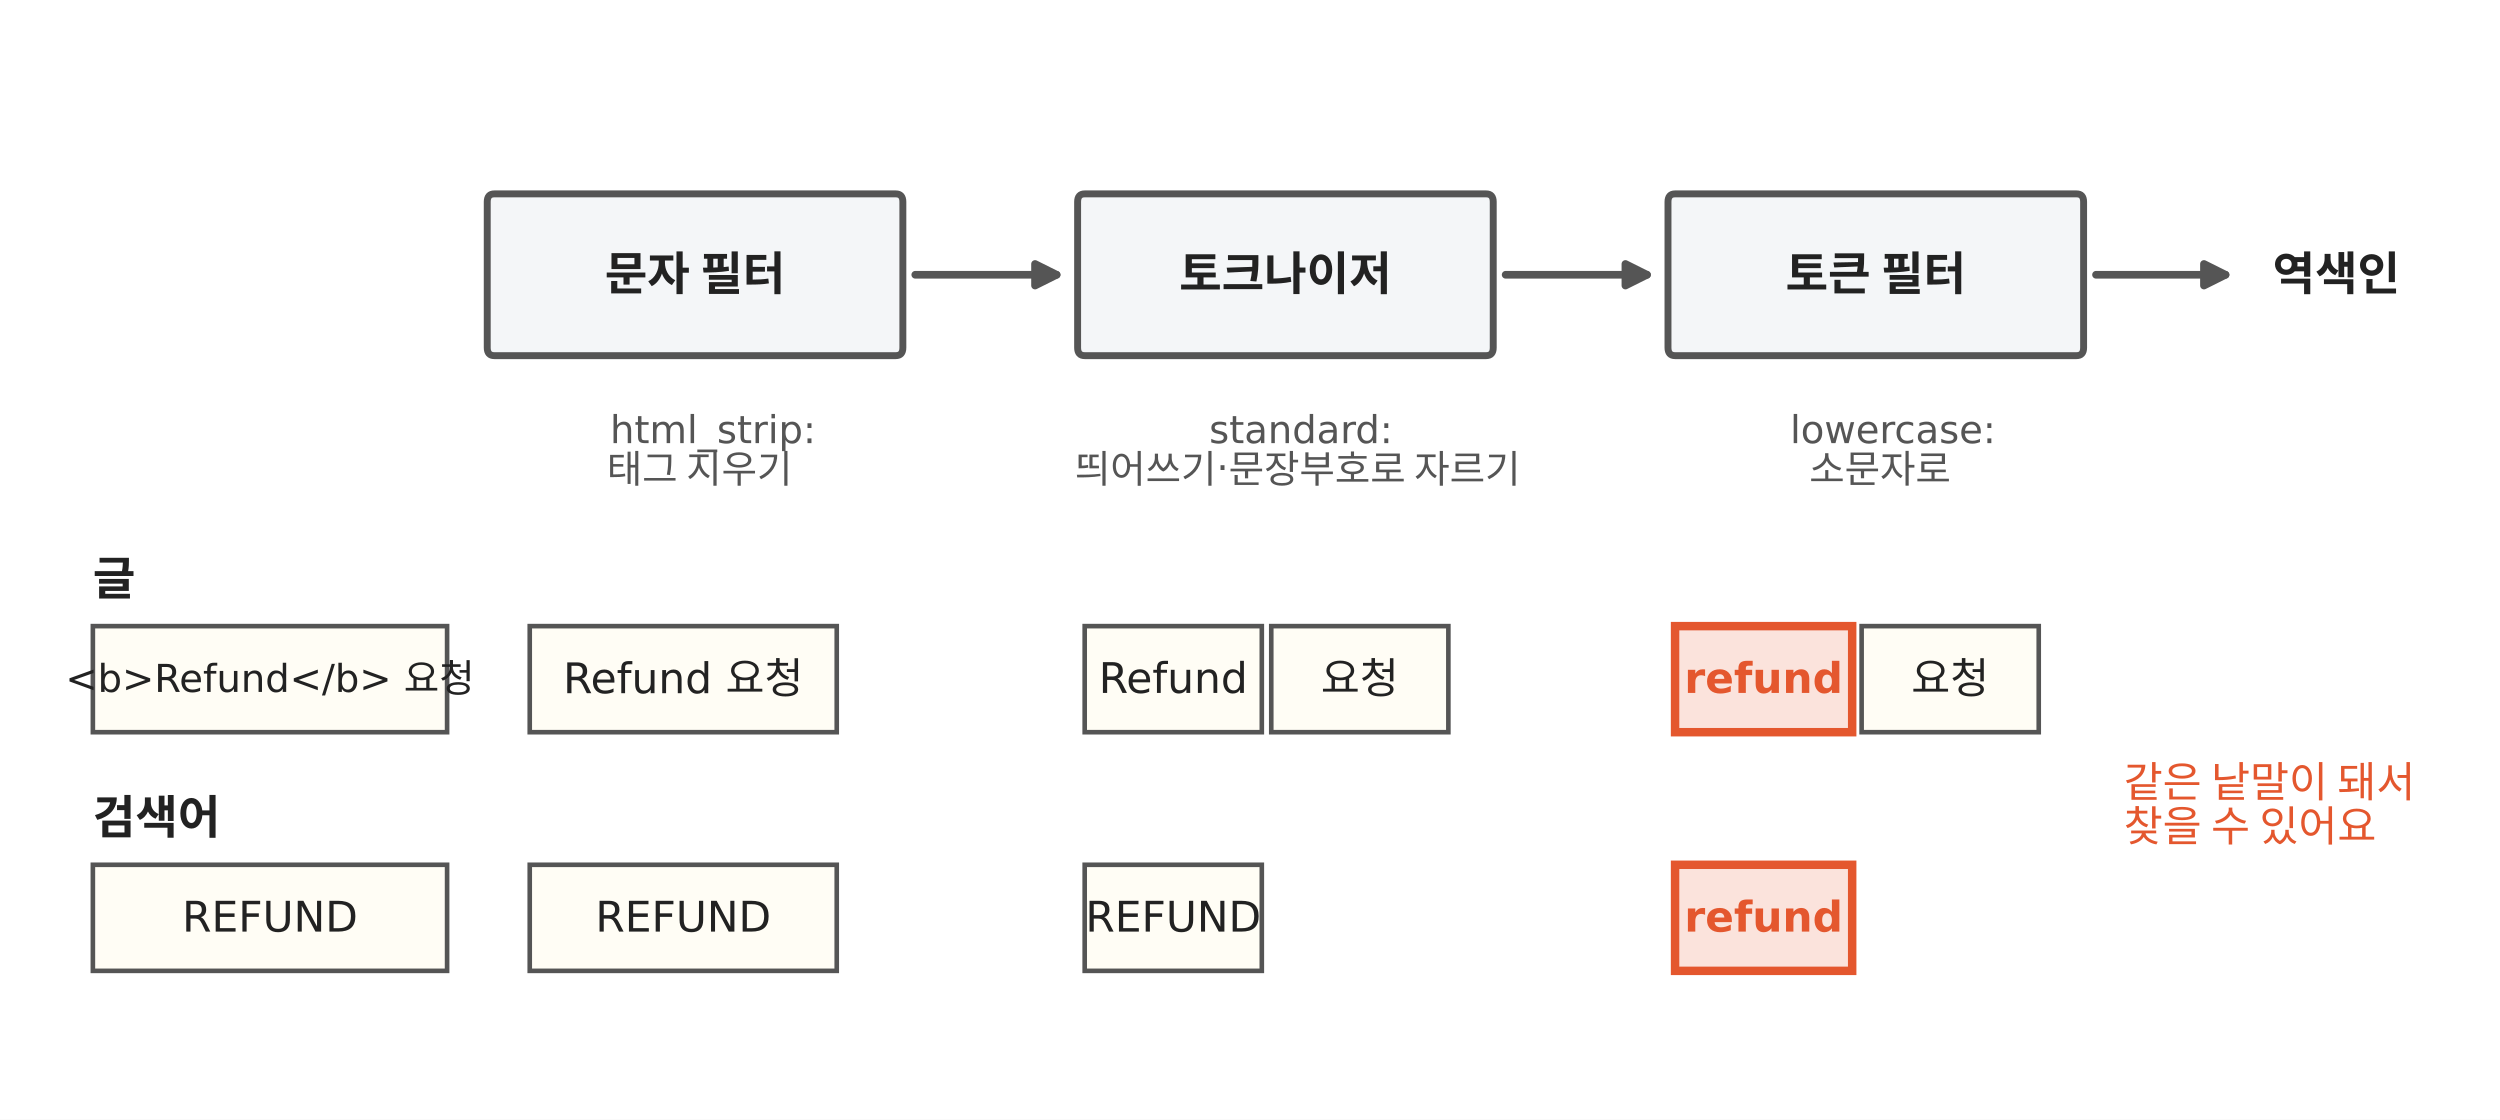
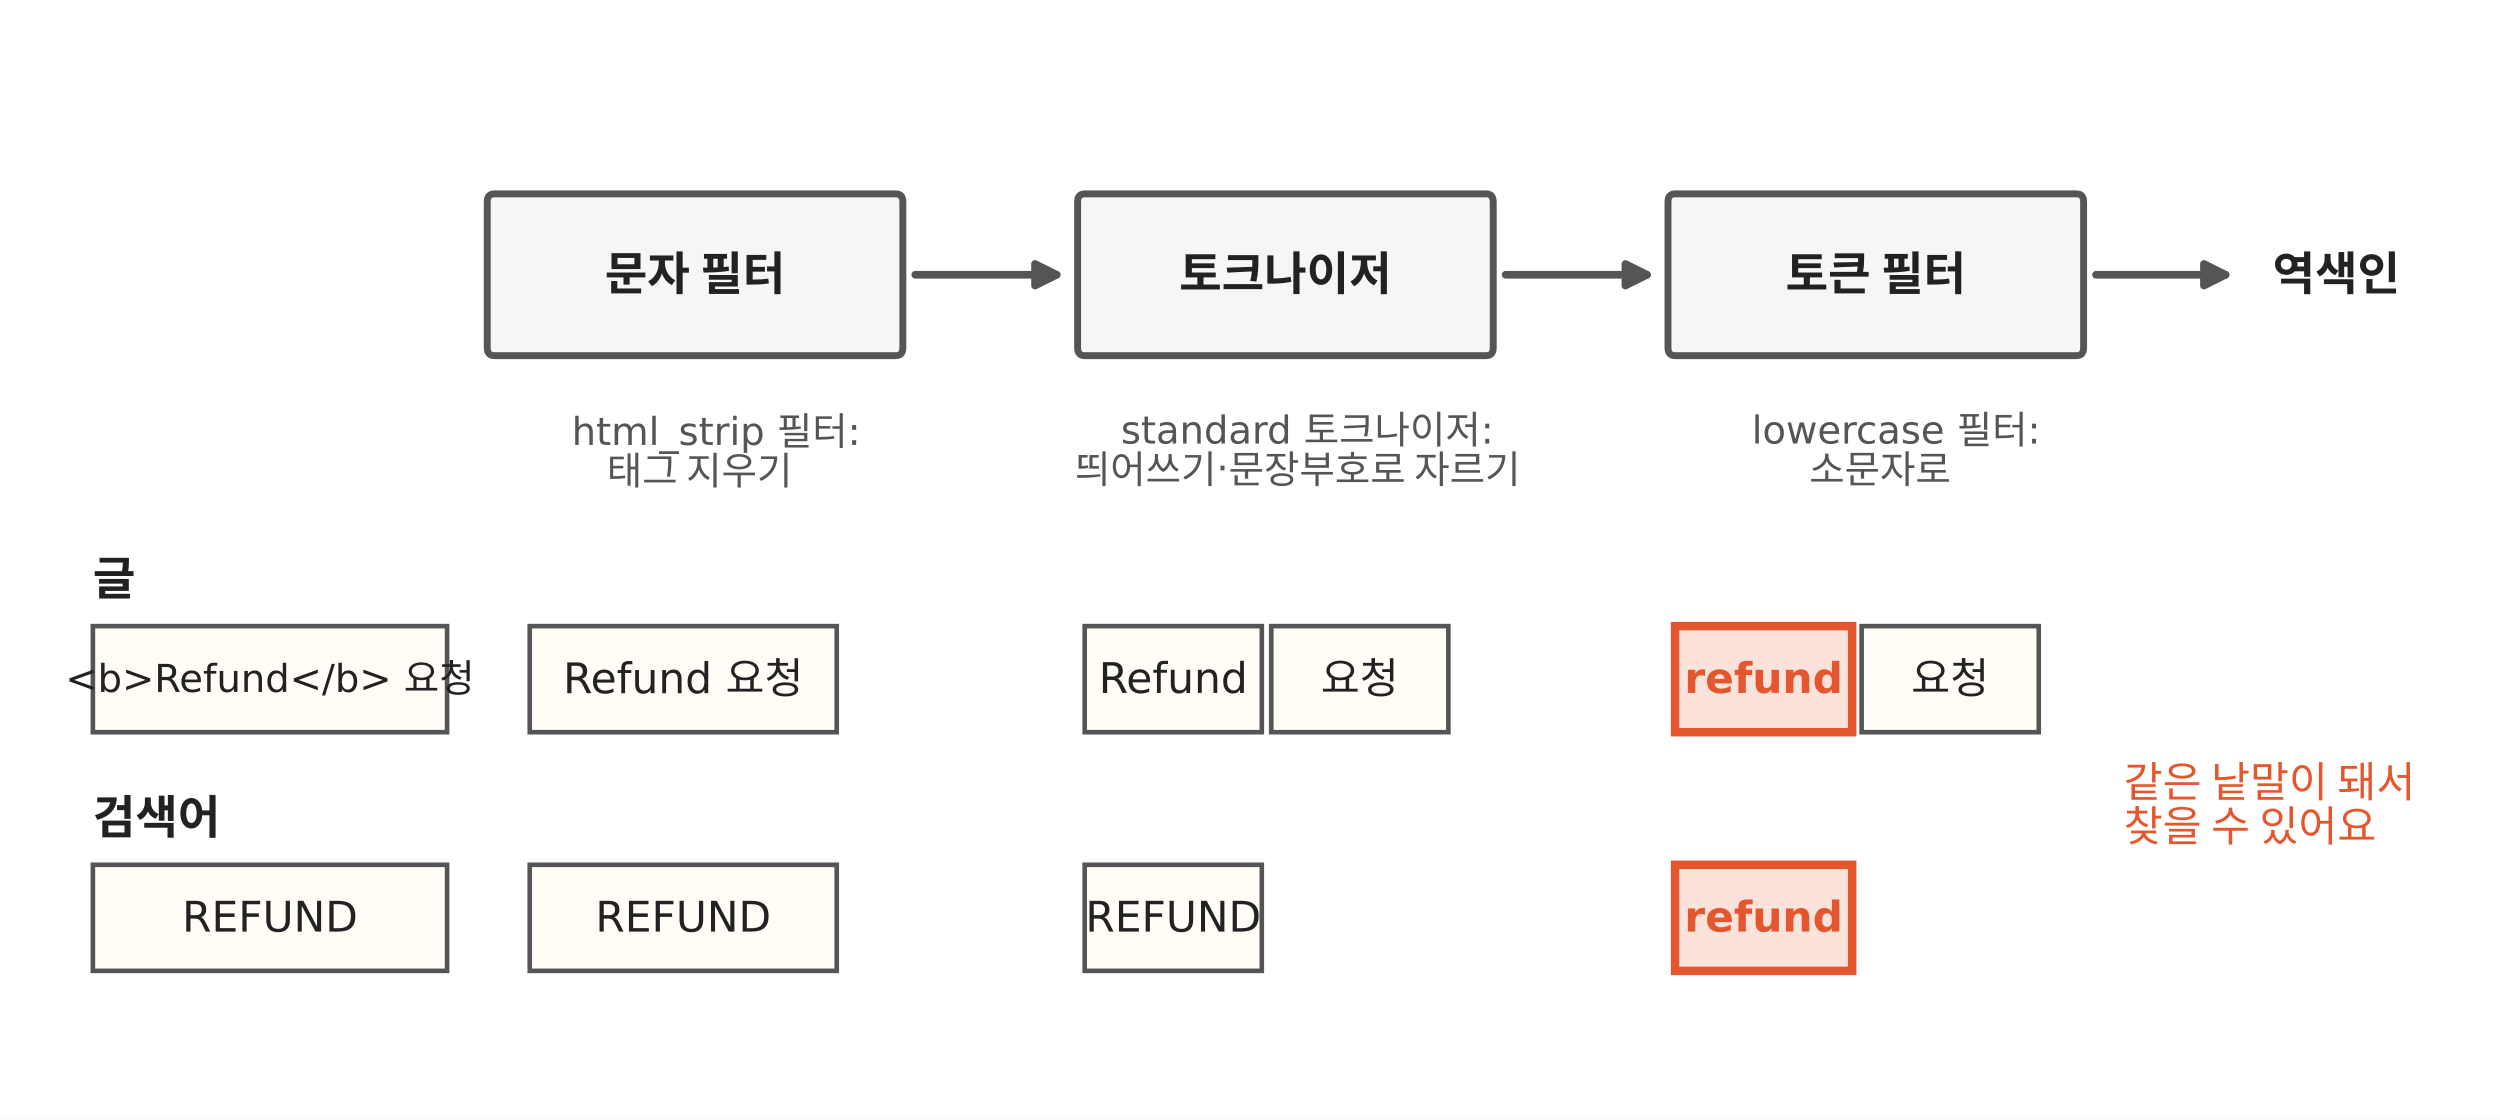
<svg xmlns="http://www.w3.org/2000/svg" width="649.8pt" height="291.024pt" viewBox="0 0 649.8 291.024" version="1.1">
  <defs>
    <style type="text/css">*{stroke-linejoin: round; stroke-linecap: butt}</style>
  </defs>
  <g id="figure_1">
    <g id="patch_1">
      <path d="M 0 291.024  L 649.8 291.024  L 649.8 0  L 0 0  z " style="fill: #ffffff" />
    </g>
    <g id="axes_1">
      <g id="patch_2">
-         <path d="M 128.484 92.439  L 232.83 92.439  Q 234.671 92.439 234.671 90.372  L 234.671 52.463  Q 234.671 50.395 232.83 50.395  L 128.484 50.395  Q 126.643 50.395 126.643 52.463  L 126.643 90.372  Q 126.643 92.439 128.484 92.439  z " clip-path="url(#pe835768354)" style="fill: #f4f6f8; stroke: #555555; stroke-width: 1.8; stroke-linejoin: miter" />
+         <path d="M 128.484 92.439  L 232.83 92.439  Q 234.671 92.439 234.671 90.372  L 234.671 52.463  Q 234.671 50.395 232.83 50.395  L 128.484 50.395  Q 126.643 50.395 126.643 52.463  L 126.643 90.372  Q 126.643 92.439 128.484 92.439  z " clip-path="url(#p7eb36cb6e5)" style="fill: #f4f6f8; stroke: #555555; stroke-width: 1.8; stroke-linejoin: miter" />
      </g>
      <g id="patch_3">
-         <path d="M 281.934 92.439  L 386.28 92.439  Q 388.121 92.439 388.121 90.372  L 388.121 52.463  Q 388.121 50.395 386.28 50.395  L 281.934 50.395  Q 280.093 50.395 280.093 52.463  L 280.093 90.372  Q 280.093 92.439 281.934 92.439  z " clip-path="url(#pe835768354)" style="fill: #f4f6f8; stroke: #555555; stroke-width: 1.8; stroke-linejoin: miter" />
+         <path d="M 281.934 92.439  L 386.28 92.439  Q 388.121 92.439 388.121 90.372  L 388.121 52.463  Q 388.121 50.395 386.28 50.395  L 281.934 50.395  Q 280.093 50.395 280.093 52.463  L 280.093 90.372  Q 280.093 92.439 281.934 92.439  z " clip-path="url(#p7eb36cb6e5)" style="fill: #f4f6f8; stroke: #555555; stroke-width: 1.8; stroke-linejoin: miter" />
      </g>
      <g id="patch_4">
-         <path d="M 435.384 92.439  L 539.73 92.439  Q 541.571 92.439 541.571 90.372  L 541.571 52.463  Q 541.571 50.395 539.73 50.395  L 435.384 50.395  Q 433.543 50.395 433.543 52.463  L 433.543 90.372  Q 433.543 92.439 435.384 92.439  z " clip-path="url(#pe835768354)" style="fill: #f4f6f8; stroke: #555555; stroke-width: 1.8; stroke-linejoin: miter" />
+         <path d="M 435.384 92.439  L 539.73 92.439  Q 541.571 92.439 541.571 90.372  L 541.571 52.463  Q 541.571 50.395 539.73 50.395  L 435.384 50.395  Q 433.543 50.395 433.543 52.463  L 433.543 90.372  Q 433.543 92.439 435.384 92.439  z " clip-path="url(#p7eb36cb6e5)" style="fill: #f4f6f8; stroke: #555555; stroke-width: 1.8; stroke-linejoin: miter" />
      </g>
      <g id="patch_5">
-         <path d="M 237.9 71.417  Q 257.384 71.417 274.631 71.417  " clip-path="url(#pe835768354)" style="fill: none; stroke: #555555; stroke-width: 2; stroke-linecap: round" />
-         <path d="M 269.031 68.617  L 274.631 71.417  L 269.031 74.217  z " clip-path="url(#pe835768354)" style="fill: #555555; stroke: #555555; stroke-width: 2; stroke-linecap: round" />
+         <path d="M 237.9 71.417  Q 257.384 71.417 274.631 71.417  " clip-path="url(#p7eb36cb6e5)" style="fill: none; stroke: #555555; stroke-width: 2; stroke-linecap: round" />
+         <path d="M 269.031 68.617  L 274.631 71.417  L 269.031 74.217  z " clip-path="url(#p7eb36cb6e5)" style="fill: #555555; stroke: #555555; stroke-width: 2; stroke-linecap: round" />
      </g>
      <g id="patch_6">
-         <path d="M 391.35 71.417  Q 410.834 71.417 428.081 71.417  " clip-path="url(#pe835768354)" style="fill: none; stroke: #555555; stroke-width: 2; stroke-linecap: round" />
-         <path d="M 422.481 68.617  L 428.081 71.417  L 422.481 74.217  z " clip-path="url(#pe835768354)" style="fill: #555555; stroke: #555555; stroke-width: 2; stroke-linecap: round" />
+         <path d="M 391.35 71.417  Q 410.834 71.417 428.081 71.417  " clip-path="url(#p7eb36cb6e5)" style="fill: none; stroke: #555555; stroke-width: 2; stroke-linecap: round" />
+         <path d="M 422.481 68.617  L 428.081 71.417  L 422.481 74.217  z " clip-path="url(#p7eb36cb6e5)" style="fill: #555555; stroke: #555555; stroke-width: 2; stroke-linecap: round" />
      </g>
      <g id="patch_7">
-         <path d="M 544.801 71.417  Q 562.747 71.417 578.457 71.417  " clip-path="url(#pe835768354)" style="fill: none; stroke: #555555; stroke-width: 2; stroke-linecap: round" />
-         <path d="M 572.857 68.617  L 578.457 71.417  L 572.857 74.217  z " clip-path="url(#pe835768354)" style="fill: #555555; stroke: #555555; stroke-width: 2; stroke-linecap: round" />
+         <path d="M 544.801 71.417  Q 562.747 71.417 578.457 71.417  " clip-path="url(#p7eb36cb6e5)" style="fill: none; stroke: #555555; stroke-width: 2; stroke-linecap: round" />
+         <path d="M 572.857 68.617  L 578.457 71.417  L 572.857 74.217  z " clip-path="url(#p7eb36cb6e5)" style="fill: #555555; stroke: #555555; stroke-width: 2; stroke-linecap: round" />
      </g>
      <g id="patch_8">
-         <path d="M 24.138 190.314  L 116.208 190.314  L 116.208 162.743  L 24.138 162.743  z " clip-path="url(#pe835768354)" style="fill: #fffdf5; stroke: #555555; stroke-width: 1.2; stroke-linejoin: miter" />
+         <path d="M 24.138 190.314  L 116.208 190.314  L 116.208 162.743  L 24.138 162.743  z " clip-path="url(#p7eb36cb6e5)" style="fill: #fffdf5; stroke: #555555; stroke-width: 1.2; stroke-linejoin: miter" />
      </g>
      <g id="patch_9">
-         <path d="M 137.691 190.314  L 217.485 190.314  L 217.485 162.743  L 137.691 162.743  z " clip-path="url(#pe835768354)" style="fill: #fffdf5; stroke: #555555; stroke-width: 1.2; stroke-linejoin: miter" />
+         <path d="M 137.691 190.314  L 217.485 190.314  L 217.485 162.743  L 137.691 162.743  z " clip-path="url(#p7eb36cb6e5)" style="fill: #fffdf5; stroke: #555555; stroke-width: 1.2; stroke-linejoin: miter" />
      </g>
      <g id="patch_10">
-         <path d="M 281.934 190.314  L 327.969 190.314  L 327.969 162.743  L 281.934 162.743  z " clip-path="url(#pe835768354)" style="fill: #fffdf5; stroke: #555555; stroke-width: 1.2; stroke-linejoin: miter" />
+         <path d="M 281.934 190.314  L 327.969 190.314  L 327.969 162.743  L 281.934 162.743  z " clip-path="url(#p7eb36cb6e5)" style="fill: #fffdf5; stroke: #555555; stroke-width: 1.2; stroke-linejoin: miter" />
      </g>
      <g id="patch_11">
-         <path d="M 330.424 190.314  L 376.459 190.314  L 376.459 162.743  L 330.424 162.743  z " clip-path="url(#pe835768354)" style="fill: #fffdf5; stroke: #555555; stroke-width: 1.2; stroke-linejoin: miter" />
+         <path d="M 330.424 190.314  L 376.459 190.314  L 376.459 162.743  L 330.424 162.743  z " clip-path="url(#p7eb36cb6e5)" style="fill: #fffdf5; stroke: #555555; stroke-width: 1.2; stroke-linejoin: miter" />
      </g>
      <g id="patch_12">
-         <path d="M 435.384 190.314  L 481.419 190.314  L 481.419 162.743  L 435.384 162.743  z " clip-path="url(#pe835768354)" style="fill: #fbe3dc; stroke: #e4572e; stroke-width: 2.2; stroke-linejoin: miter" />
+         <path d="M 435.384 190.314  L 481.419 190.314  L 481.419 162.743  L 435.384 162.743  z " clip-path="url(#p7eb36cb6e5)" style="fill: #fbe3dc; stroke: #e4572e; stroke-width: 2.2; stroke-linejoin: miter" />
      </g>
      <g id="patch_13">
-         <path d="M 483.874 190.314  L 529.909 190.314  L 529.909 162.743  L 483.874 162.743  z " clip-path="url(#pe835768354)" style="fill: #fffdf5; stroke: #555555; stroke-width: 1.2; stroke-linejoin: miter" />
+         <path d="M 483.874 190.314  L 529.909 190.314  L 529.909 162.743  L 483.874 162.743  z " clip-path="url(#p7eb36cb6e5)" style="fill: #fffdf5; stroke: #555555; stroke-width: 1.2; stroke-linejoin: miter" />
      </g>
      <g id="patch_14">
-         <path d="M 24.138 252.346  L 116.208 252.346  L 116.208 224.776  L 24.138 224.776  z " clip-path="url(#pe835768354)" style="fill: #fffdf5; stroke: #555555; stroke-width: 1.2; stroke-linejoin: miter" />
+         <path d="M 24.138 252.346  L 116.208 252.346  L 116.208 224.776  L 24.138 224.776  z " clip-path="url(#p7eb36cb6e5)" style="fill: #fffdf5; stroke: #555555; stroke-width: 1.2; stroke-linejoin: miter" />
      </g>
      <g id="patch_15">
-         <path d="M 137.691 252.346  L 217.485 252.346  L 217.485 224.776  L 137.691 224.776  z " clip-path="url(#pe835768354)" style="fill: #fffdf5; stroke: #555555; stroke-width: 1.2; stroke-linejoin: miter" />
+         <path d="M 137.691 252.346  L 217.485 252.346  L 217.485 224.776  L 137.691 224.776  z " clip-path="url(#p7eb36cb6e5)" style="fill: #fffdf5; stroke: #555555; stroke-width: 1.2; stroke-linejoin: miter" />
      </g>
      <g id="patch_16">
-         <path d="M 281.934 252.346  L 327.969 252.346  L 327.969 224.776  L 281.934 224.776  z " clip-path="url(#pe835768354)" style="fill: #fffdf5; stroke: #555555; stroke-width: 1.2; stroke-linejoin: miter" />
+         <path d="M 281.934 252.346  L 327.969 252.346  L 327.969 224.776  L 281.934 224.776  z " clip-path="url(#p7eb36cb6e5)" style="fill: #fffdf5; stroke: #555555; stroke-width: 1.2; stroke-linejoin: miter" />
      </g>
      <g id="patch_17">
-         <path d="M 435.384 252.346  L 481.419 252.346  L 481.419 224.776  L 435.384 224.776  z " clip-path="url(#pe835768354)" style="fill: #fbe3dc; stroke: #e4572e; stroke-width: 2.2; stroke-linejoin: miter" />
+         <path d="M 435.384 252.346  L 481.419 252.346  L 481.419 224.776  L 435.384 224.776  z " clip-path="url(#p7eb36cb6e5)" style="fill: #fbe3dc; stroke: #e4572e; stroke-width: 2.2; stroke-linejoin: miter" />
      </g>
      <g id="text_1">
        <text style="fill: #222222; font: 700 12px 'Apple SD Gothic Neo', 'Noto Sans KR', 'Malgun Gothic', 'DejaVu Sans', 'Bitstream Vera Sans', 'Computer Modern Sans Serif', 'Lucida Grande', 'Verdana', 'Geneva', 'Lucid', 'Arial', 'Helvetica', 'Avant Garde', sans-serif; text-anchor: middle" x="180.657" y="75.39" transform="rotate(-0 180.657 75.39031)">문자 필터</text>
      </g>
      <g id="text_2">
        <text style="fill: #222222; font: 700 12px 'Apple SD Gothic Neo', 'Noto Sans KR', 'Malgun Gothic', 'DejaVu Sans', 'Bitstream Vera Sans', 'Computer Modern Sans Serif', 'Lucida Grande', 'Verdana', 'Geneva', 'Lucid', 'Arial', 'Helvetica', 'Avant Garde', sans-serif; text-anchor: middle" x="334.107" y="75.39" transform="rotate(-0 334.107 75.39031)">토크나이저</text>
      </g>
      <g id="text_3">
        <text style="fill: #222222; font: 700 12px 'Apple SD Gothic Neo', 'Noto Sans KR', 'Malgun Gothic', 'DejaVu Sans', 'Bitstream Vera Sans', 'Computer Modern Sans Serif', 'Lucida Grande', 'Verdana', 'Geneva', 'Lucid', 'Arial', 'Helvetica', 'Avant Garde', sans-serif; text-anchor: middle" x="487.557" y="75.39" transform="rotate(-0 487.557 75.39031)">토큰 필터</text>
      </g>
      <g id="text_4">
-         <text style="fill: #555555; font: 10px 'Apple SD Gothic Neo', 'Noto Sans KR', 'Malgun Gothic', 'DejaVu Sans', 'Bitstream Vera Sans', 'Computer Modern Sans Serif', 'Lucida Grande', 'Verdana', 'Geneva', 'Lucid', 'Arial', 'Helvetica', 'Avant Garde', sans-serif" transform="translate(158.5625 115.1827)">html_strip:</text>
-         <text style="fill: #555555; font: 10px 'Apple SD Gothic Neo', 'Noto Sans KR', 'Malgun Gothic', 'DejaVu Sans', 'Bitstream Vera Sans', 'Computer Modern Sans Serif', 'Lucida Grande', 'Verdana', 'Geneva', 'Lucid', 'Arial', 'Helvetica', 'Avant Garde', sans-serif" transform="translate(157.7172 125.4708)">태그 지우기</text>
+         <text style="fill: #555555; font: 10px 'Apple SD Gothic Neo', 'Noto Sans KR', 'Malgun Gothic', 'DejaVu Sans', 'Bitstream Vera Sans', 'Computer Modern Sans Serif', 'Lucida Grande', 'Verdana', 'Geneva', 'Lucid', 'Arial', 'Helvetica', 'Avant Garde', sans-serif" transform="translate(148.5976 115.6437)">html_strip 필터:</text>
+         <text style="fill: #555555; font: 10px 'Apple SD Gothic Neo', 'Noto Sans KR', 'Malgun Gothic', 'DejaVu Sans', 'Bitstream Vera Sans', 'Computer Modern Sans Serif', 'Lucida Grande', 'Verdana', 'Geneva', 'Lucid', 'Arial', 'Helvetica', 'Avant Garde', sans-serif" transform="translate(157.7172 125.9318)">태그 지우기</text>
      </g>
      <g id="text_5">
-         <text style="fill: #555555; font: 10px 'Apple SD Gothic Neo', 'Noto Sans KR', 'Malgun Gothic', 'DejaVu Sans', 'Bitstream Vera Sans', 'Computer Modern Sans Serif', 'Lucida Grande', 'Verdana', 'Geneva', 'Lucid', 'Arial', 'Helvetica', 'Avant Garde', sans-serif" transform="translate(314.282 115.1827)">standard:</text>
-         <text style="fill: #555555; font: 10px 'Apple SD Gothic Neo', 'Noto Sans KR', 'Malgun Gothic', 'DejaVu Sans', 'Bitstream Vera Sans', 'Computer Modern Sans Serif', 'Lucida Grande', 'Verdana', 'Geneva', 'Lucid', 'Arial', 'Helvetica', 'Avant Garde', sans-serif" transform="translate(279.3773 125.4708)">띄어쓰기·문장부호로 자르기</text>
+         <text style="fill: #555555; font: 10px 'Apple SD Gothic Neo', 'Noto Sans KR', 'Malgun Gothic', 'DejaVu Sans', 'Bitstream Vera Sans', 'Computer Modern Sans Serif', 'Lucida Grande', 'Verdana', 'Geneva', 'Lucid', 'Arial', 'Helvetica', 'Avant Garde', sans-serif" transform="translate(291.3422 115.2843)">standard 토크나이저:</text>
+         <text style="fill: #555555; font: 10px 'Apple SD Gothic Neo', 'Noto Sans KR', 'Malgun Gothic', 'DejaVu Sans', 'Bitstream Vera Sans', 'Computer Modern Sans Serif', 'Lucida Grande', 'Verdana', 'Geneva', 'Lucid', 'Arial', 'Helvetica', 'Avant Garde', sans-serif" transform="translate(279.3773 125.5724)">띄어쓰기·문장부호로 자르기</text>
      </g>
      <g id="text_6">
-         <text style="fill: #555555; font: 10px 'Apple SD Gothic Neo', 'Noto Sans KR', 'Malgun Gothic', 'DejaVu Sans', 'Bitstream Vera Sans', 'Computer Modern Sans Serif', 'Lucida Grande', 'Verdana', 'Geneva', 'Lucid', 'Arial', 'Helvetica', 'Avant Garde', sans-serif" transform="translate(465.2765 115.1827)">lowercase:</text>
-         <text style="fill: #555555; font: 10px 'Apple SD Gothic Neo', 'Noto Sans KR', 'Malgun Gothic', 'DejaVu Sans', 'Bitstream Vera Sans', 'Computer Modern Sans Serif', 'Lucida Grande', 'Verdana', 'Geneva', 'Lucid', 'Arial', 'Helvetica', 'Avant Garde', sans-serif" transform="translate(470.257 125.4596)">소문자로</text>
+         <text style="fill: #555555; font: 10px 'Apple SD Gothic Neo', 'Noto Sans KR', 'Malgun Gothic', 'DejaVu Sans', 'Bitstream Vera Sans', 'Computer Modern Sans Serif', 'Lucida Grande', 'Verdana', 'Geneva', 'Lucid', 'Arial', 'Helvetica', 'Avant Garde', sans-serif" transform="translate(455.3117 115.2843)">lowercase 필터:</text>
+         <text style="fill: #555555; font: 10px 'Apple SD Gothic Neo', 'Noto Sans KR', 'Malgun Gothic', 'DejaVu Sans', 'Bitstream Vera Sans', 'Computer Modern Sans Serif', 'Lucida Grande', 'Verdana', 'Geneva', 'Lucid', 'Arial', 'Helvetica', 'Avant Garde', sans-serif" transform="translate(470.257 125.5612)">소문자로</text>
      </g>
      <g id="text_7">
        <text style="fill: #222222; font: 700 12px 'Apple SD Gothic Neo', 'Noto Sans KR', 'Malgun Gothic', 'DejaVu Sans', 'Bitstream Vera Sans', 'Computer Modern Sans Serif', 'Lucida Grande', 'Verdana', 'Geneva', 'Lucid', 'Arial', 'Helvetica', 'Avant Garde', sans-serif; text-anchor: middle" x="607.248" y="75.396" transform="rotate(-0 607.248 75.39594)">역색인</text>
      </g>
      <g id="text_8">
        <text style="fill: #222222; font: 700 12px 'Apple SD Gothic Neo', 'Noto Sans KR', 'Malgun Gothic', 'DejaVu Sans', 'Bitstream Vera Sans', 'Computer Modern Sans Serif', 'Lucida Grande', 'Verdana', 'Geneva', 'Lucid', 'Arial', 'Helvetica', 'Avant Garde', sans-serif; text-anchor: start" x="24.138" y="154.594" transform="rotate(-0 24.138 154.5936)">글</text>
      </g>
      <g id="text_9">
        <text style="fill: #222222; font: 10px 'Apple SD Gothic Neo', 'Noto Sans KR', 'Malgun Gothic', 'DejaVu Sans', 'Bitstream Vera Sans', 'Computer Modern Sans Serif', 'Lucida Grande', 'Verdana', 'Geneva', 'Lucid', 'Arial', 'Helvetica', 'Avant Garde', sans-serif; text-anchor: middle" x="70.173" y="179.85" transform="rotate(-0 70.173 179.8495)">&lt;b&gt;Refund&lt;/b&gt; 요청</text>
      </g>
      <g id="text_10">
        <text style="fill: #222222; font: 11px 'Apple SD Gothic Neo', 'Noto Sans KR', 'Malgun Gothic', 'DejaVu Sans', 'Bitstream Vera Sans', 'Computer Modern Sans Serif', 'Lucida Grande', 'Verdana', 'Geneva', 'Lucid', 'Arial', 'Helvetica', 'Avant Garde', sans-serif; text-anchor: middle" x="177.588" y="180.182" transform="rotate(-0 177.588 180.1816)">Refund 요청</text>
      </g>
      <g id="text_11">
        <text style="fill: #222222; font: 11px 'Apple SD Gothic Neo', 'Noto Sans KR', 'Malgun Gothic', 'DejaVu Sans', 'Bitstream Vera Sans', 'Computer Modern Sans Serif', 'Lucida Grande', 'Verdana', 'Geneva', 'Lucid', 'Arial', 'Helvetica', 'Avant Garde', sans-serif; text-anchor: middle" x="304.952" y="180.115" transform="rotate(-0 304.9515 180.1146)">Refund</text>
      </g>
      <g id="text_12">
        <text style="fill: #222222; font: 11px 'Apple SD Gothic Neo', 'Noto Sans KR', 'Malgun Gothic', 'DejaVu Sans', 'Bitstream Vera Sans', 'Computer Modern Sans Serif', 'Lucida Grande', 'Verdana', 'Geneva', 'Lucid', 'Arial', 'Helvetica', 'Avant Garde', sans-serif; text-anchor: middle" x="353.442" y="180.182" transform="rotate(-0 353.4417 180.1816)">요청</text>
      </g>
      <g id="text_13">
        <text style="fill: #e4572e; font: 700 11px 'Apple SD Gothic Neo', 'Noto Sans KR', 'Malgun Gothic', 'DejaVu Sans', 'Bitstream Vera Sans', 'Computer Modern Sans Serif', 'Lucida Grande', 'Verdana', 'Geneva', 'Lucid', 'Arial', 'Helvetica', 'Avant Garde', sans-serif; text-anchor: middle" x="458.401" y="180.115" transform="rotate(-0 458.4015 180.1146)">refund</text>
      </g>
      <g id="text_14">
        <text style="fill: #222222; font: 11px 'Apple SD Gothic Neo', 'Noto Sans KR', 'Malgun Gothic', 'DejaVu Sans', 'Bitstream Vera Sans', 'Computer Modern Sans Serif', 'Lucida Grande', 'Verdana', 'Geneva', 'Lucid', 'Arial', 'Helvetica', 'Avant Garde', sans-serif; text-anchor: middle" x="506.892" y="180.182" transform="rotate(-0 506.8917 180.1816)">요청</text>
      </g>
      <g id="text_15">
        <text style="fill: #222222; font: 700 12px 'Apple SD Gothic Neo', 'Noto Sans KR', 'Malgun Gothic', 'DejaVu Sans', 'Bitstream Vera Sans', 'Computer Modern Sans Serif', 'Lucida Grande', 'Verdana', 'Geneva', 'Lucid', 'Arial', 'Helvetica', 'Avant Garde', sans-serif; text-anchor: start" x="24.138" y="216.687" transform="rotate(-0 24.138 216.6874)">검색어</text>
      </g>
      <g id="text_16">
        <text style="fill: #222222; font: 11px 'Apple SD Gothic Neo', 'Noto Sans KR', 'Malgun Gothic', 'DejaVu Sans', 'Bitstream Vera Sans', 'Computer Modern Sans Serif', 'Lucida Grande', 'Verdana', 'Geneva', 'Lucid', 'Arial', 'Helvetica', 'Avant Garde', sans-serif; text-anchor: middle" x="70.173" y="242.147" transform="rotate(-0 70.173 242.1475)">REFUND</text>
      </g>
      <g id="text_17">
        <text style="fill: #222222; font: 11px 'Apple SD Gothic Neo', 'Noto Sans KR', 'Malgun Gothic', 'DejaVu Sans', 'Bitstream Vera Sans', 'Computer Modern Sans Serif', 'Lucida Grande', 'Verdana', 'Geneva', 'Lucid', 'Arial', 'Helvetica', 'Avant Garde', sans-serif; text-anchor: middle" x="177.588" y="242.147" transform="rotate(-0 177.588 242.1475)">REFUND</text>
      </g>
      <g id="text_18">
        <text style="fill: #222222; font: 11px 'Apple SD Gothic Neo', 'Noto Sans KR', 'Malgun Gothic', 'DejaVu Sans', 'Bitstream Vera Sans', 'Computer Modern Sans Serif', 'Lucida Grande', 'Verdana', 'Geneva', 'Lucid', 'Arial', 'Helvetica', 'Avant Garde', sans-serif; text-anchor: middle" x="304.952" y="242.147" transform="rotate(-0 304.9515 242.1475)">REFUND</text>
      </g>
      <g id="text_19">
        <text style="fill: #e4572e; font: 700 11px 'Apple SD Gothic Neo', 'Noto Sans KR', 'Malgun Gothic', 'DejaVu Sans', 'Bitstream Vera Sans', 'Computer Modern Sans Serif', 'Lucida Grande', 'Verdana', 'Geneva', 'Lucid', 'Arial', 'Helvetica', 'Avant Garde', sans-serif; text-anchor: middle" x="458.401" y="242.147" transform="rotate(-0 458.4015 242.1475)">refund</text>
      </g>
      <g id="text_20">
        <text style="fill: #e4572e; font: 11px 'Apple SD Gothic Neo', 'Noto Sans KR', 'Malgun Gothic', 'DejaVu Sans', 'Bitstream Vera Sans', 'Computer Modern Sans Serif', 'Lucida Grande', 'Verdana', 'Geneva', 'Lucid', 'Arial', 'Helvetica', 'Avant Garde', sans-serif" transform="translate(552.006 207.1649)">같은 낱말이 돼서</text>
        <text style="fill: #e4572e; font: 11px 'Apple SD Gothic Neo', 'Noto Sans KR', 'Malgun Gothic', 'DejaVu Sans', 'Bitstream Vera Sans', 'Computer Modern Sans Serif', 'Lucida Grande', 'Verdana', 'Geneva', 'Lucid', 'Arial', 'Helvetica', 'Avant Garde', sans-serif" transform="translate(552.006 218.6551)">찾을 수 있어요</text>
      </g>
    </g>
  </g>
  <defs>
-     <clipPath id="pe835768354">
+     <clipPath id="p7eb36cb6e5">
      <rect x="18" y="18" width="613.8" height="255.024" />
    </clipPath>
  </defs>
</svg>
